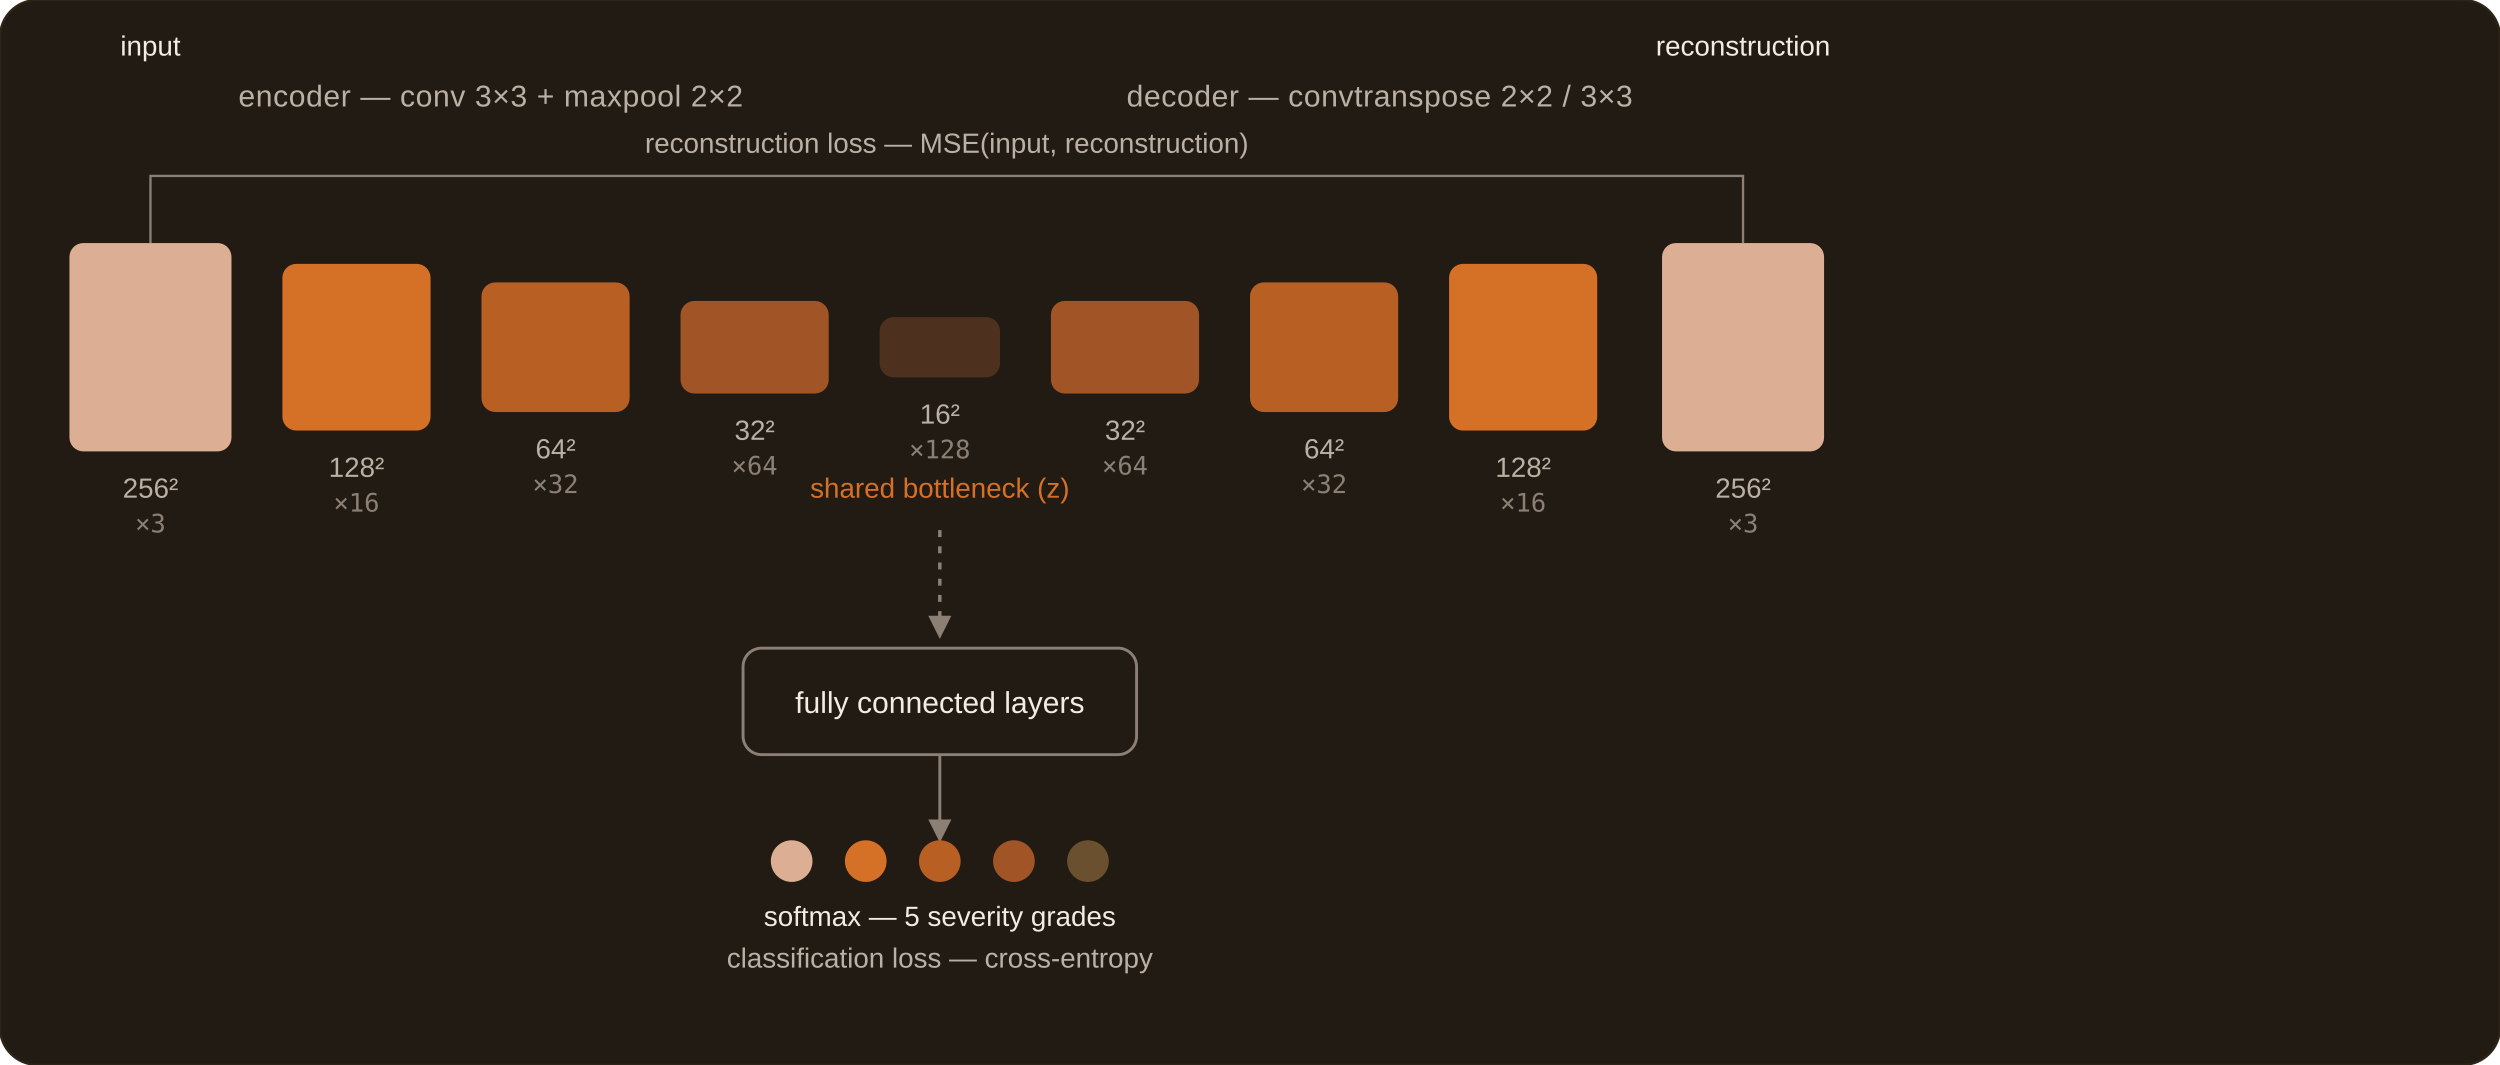
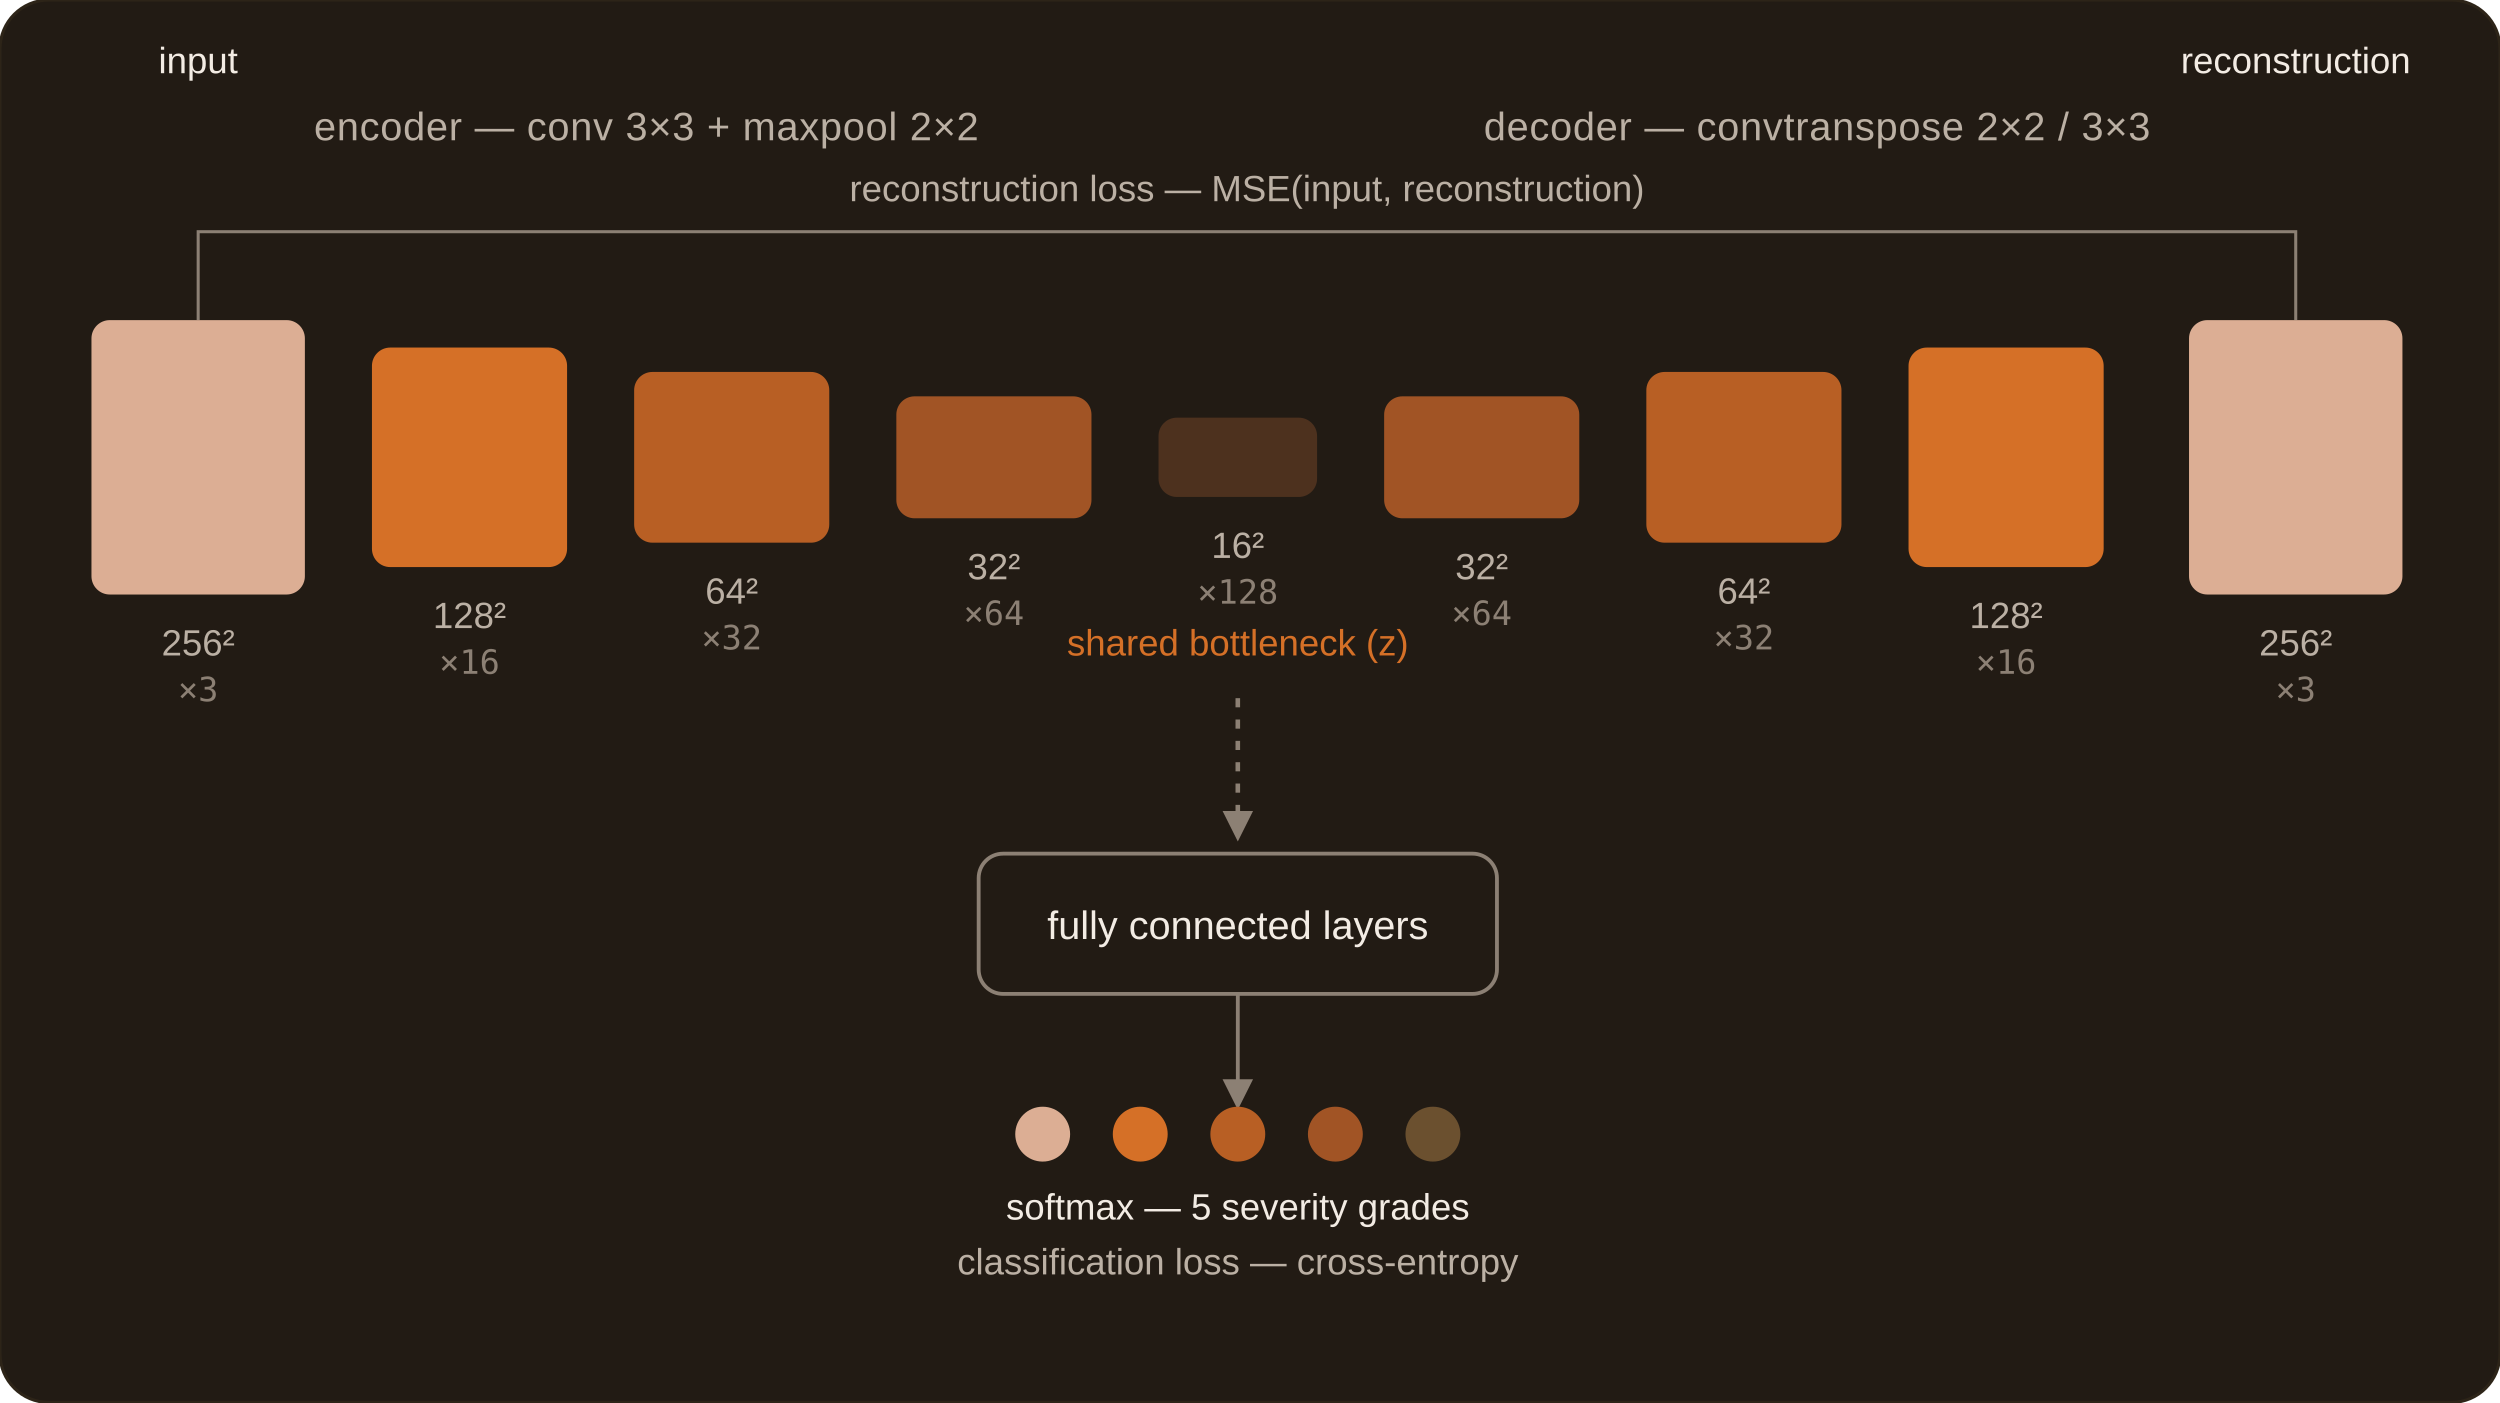
- <svg xmlns="http://www.w3.org/2000/svg" viewBox="0 0 1080 460" role="img" aria-labelledby="arch-title arch-desc" font-family="IBM Plex Sans, Arial, sans-serif">
-   <rect x="0" y="0" width="1080" height="460" rx="16" fill="#221B14" stroke="#2D2418" />
+ <svg xmlns="http://www.w3.org/2000/svg" viewBox="0 0 820 460" role="img" aria-labelledby="arch-title arch-desc" font-family="IBM Plex Sans, Arial, sans-serif">
+   <rect x="0" y="0" width="820" height="460" rx="16" fill="#221B14" stroke="#2D2418" />
  <text x="65" y="24" text-anchor="middle" font-size="12" fill="#F3ECE4">input</text>
  <text x="753" y="24" text-anchor="middle" font-size="12" fill="#F3ECE4">reconstruction</text>
  <text x="212" y="46" text-anchor="middle" font-size="13" letter-spacing="0.02em" fill="#BBB0A4">encoder — conv 3×3 + maxpool 2×2</text>
  <text x="596" y="46" text-anchor="middle" font-size="13" letter-spacing="0.02em" fill="#BBB0A4">decoder — convtranspose 2×2 / 3×3</text>
  <text x="409" y="66" text-anchor="middle" font-size="12" fill="#BBB0A4">reconstruction loss — MSE(input, reconstruction)</text>
  <path d="M 65 105 L 65 76 L 753 76 L 753 105" fill="none" stroke="#8C8074" stroke-width="1" />
-   <rect x="30" y="105.0" width="70" height="90" rx="6" fill="#DCAE94" />
-   <text x="65.0" y="215.0" text-anchor="middle" font-size="12" fill="#BBB0A4">256²</text>
-   <text x="65.0" y="230.0" font-family="IBM Plex Mono, monospace" text-anchor="middle" font-size="11" fill="#8C8074">×3</text>
-   <rect x="122" y="114.0" width="64" height="72" rx="6" fill="#D57027" />
-   <text x="154.0" y="206.0" text-anchor="middle" font-size="12" fill="#BBB0A4">128²</text>
-   <text x="154.0" y="221.0" font-family="IBM Plex Mono, monospace" text-anchor="middle" font-size="11" fill="#8C8074">×16</text>
-   <rect x="208" y="122.0" width="64" height="56" rx="6" fill="#B85F24" />
-   <text x="240.0" y="198.0" text-anchor="middle" font-size="12" fill="#BBB0A4">64²</text>
-   <text x="240.0" y="213.0" font-family="IBM Plex Mono, monospace" text-anchor="middle" font-size="11" fill="#8C8074">×32</text>
-   <rect x="294" y="130.0" width="64" height="40" rx="6" fill="#A15425" />
-   <text x="326.0" y="190.0" text-anchor="middle" font-size="12" fill="#BBB0A4">32²</text>
-   <text x="326.0" y="205.0" font-family="IBM Plex Mono, monospace" text-anchor="middle" font-size="11" fill="#8C8074">×64</text>
-   <rect x="380" y="137.0" width="52" height="26" rx="6" fill="#4D311E" />
-   <text x="406.0" y="183.0" text-anchor="middle" font-size="12" fill="#BBB0A4">16²</text>
-   <text x="406.0" y="198.0" font-family="IBM Plex Mono, monospace" text-anchor="middle" font-size="11" fill="#8C8074">×128</text>
-   <rect x="454" y="130.0" width="64" height="40" rx="6" fill="#A15425" />
-   <text x="486.0" y="190.0" text-anchor="middle" font-size="12" fill="#BBB0A4">32²</text>
-   <text x="486.0" y="205.0" font-family="IBM Plex Mono, monospace" text-anchor="middle" font-size="11" fill="#8C8074">×64</text>
-   <rect x="540" y="122.0" width="64" height="56" rx="6" fill="#B85F24" />
-   <text x="572.0" y="198.0" text-anchor="middle" font-size="12" fill="#BBB0A4">64²</text>
-   <text x="572.0" y="213.0" font-family="IBM Plex Mono, monospace" text-anchor="middle" font-size="11" fill="#8C8074">×32</text>
-   <rect x="626" y="114.0" width="64" height="72" rx="6" fill="#D57027" />
-   <text x="658.0" y="206.0" text-anchor="middle" font-size="12" fill="#BBB0A4">128²</text>
-   <text x="658.0" y="221.0" font-family="IBM Plex Mono, monospace" text-anchor="middle" font-size="11" fill="#8C8074">×16</text>
-   <rect x="718" y="105.0" width="70" height="90" rx="6" fill="#DCAE94" />
-   <text x="753.0" y="215.0" text-anchor="middle" font-size="12" fill="#BBB0A4">256²</text>
-   <text x="753.0" y="230.0" font-family="IBM Plex Mono, monospace" text-anchor="middle" font-size="11" fill="#8C8074">×3</text>
+   <g tabindex="0">
+     <rect x="30" y="105.0" width="70" height="90" rx="6" fill="#DCAE94" />
+     <text x="65.0" y="215.0" text-anchor="middle" font-size="12" fill="#BBB0A4">256²</text>
+     <text x="65.0" y="230.0" font-family="IBM Plex Mono, monospace" text-anchor="middle" font-size="11" fill="#8C8074">×3</text>
+   </g>
+   <g tabindex="0">
+     <rect x="122" y="114.0" width="64" height="72" rx="6" fill="#D57027" />
+     <text x="154.0" y="206.0" text-anchor="middle" font-size="12" fill="#BBB0A4">128²</text>
+     <text x="154.0" y="221.0" font-family="IBM Plex Mono, monospace" text-anchor="middle" font-size="11" fill="#8C8074">×16</text>
+   </g>
+   <g tabindex="0">
+     <rect x="208" y="122.0" width="64" height="56" rx="6" fill="#B85F24" />
+     <text x="240.0" y="198.0" text-anchor="middle" font-size="12" fill="#BBB0A4">64²</text>
+     <text x="240.0" y="213.0" font-family="IBM Plex Mono, monospace" text-anchor="middle" font-size="11" fill="#8C8074">×32</text>
+   </g>
+   <g tabindex="0">
+     <rect x="294" y="130.0" width="64" height="40" rx="6" fill="#A15425" />
+     <text x="326.0" y="190.0" text-anchor="middle" font-size="12" fill="#BBB0A4">32²</text>
+     <text x="326.0" y="205.0" font-family="IBM Plex Mono, monospace" text-anchor="middle" font-size="11" fill="#8C8074">×64</text>
+   </g>
+   <g tabindex="0">
+     <rect x="380" y="137.0" width="52" height="26" rx="6" fill="#4D311E" />
+     <text x="406.0" y="183.0" text-anchor="middle" font-size="12" fill="#BBB0A4">16²</text>
+     <text x="406.0" y="198.0" font-family="IBM Plex Mono, monospace" text-anchor="middle" font-size="11" fill="#8C8074">×128</text>
+   </g>
+   <g tabindex="0">
+     <rect x="454" y="130.0" width="64" height="40" rx="6" fill="#A15425" />
+     <text x="486.0" y="190.0" text-anchor="middle" font-size="12" fill="#BBB0A4">32²</text>
+     <text x="486.0" y="205.0" font-family="IBM Plex Mono, monospace" text-anchor="middle" font-size="11" fill="#8C8074">×64</text>
+   </g>
+   <g tabindex="0">
+     <rect x="540" y="122.0" width="64" height="56" rx="6" fill="#B85F24" />
+     <text x="572.0" y="198.0" text-anchor="middle" font-size="12" fill="#BBB0A4">64²</text>
+     <text x="572.0" y="213.0" font-family="IBM Plex Mono, monospace" text-anchor="middle" font-size="11" fill="#8C8074">×32</text>
+   </g>
+   <g tabindex="0">
+     <rect x="626" y="114.0" width="64" height="72" rx="6" fill="#D57027" />
+     <text x="658.0" y="206.0" text-anchor="middle" font-size="12" fill="#BBB0A4">128²</text>
+     <text x="658.0" y="221.0" font-family="IBM Plex Mono, monospace" text-anchor="middle" font-size="11" fill="#8C8074">×16</text>
+   </g>
+   <g tabindex="0">
+     <rect x="718" y="105.0" width="70" height="90" rx="6" fill="#DCAE94" />
+     <text x="753.0" y="215.0" text-anchor="middle" font-size="12" fill="#BBB0A4">256²</text>
+     <text x="753.0" y="230.0" font-family="IBM Plex Mono, monospace" text-anchor="middle" font-size="11" fill="#8C8074">×3</text>
+   </g>
  <text x="406.0" y="215" text-anchor="middle" font-size="12" fill="#D57027">shared bottleneck (z)</text>
  <line x1="406.0" y1="229" x2="406.0" y2="270" stroke="#8C8074" stroke-width="1.5" stroke-dasharray="3,4" />
  <polygon points="401.0,266 411.0,266 406.0,276" fill="#8C8074" />
-   <rect x="321.0" y="280" width="170" height="46" rx="8" fill="none" stroke="#8C8074" stroke-width="1.25" />
-   <text x="406.0" y="308" text-anchor="middle" font-size="13" fill="#F3ECE4">fully connected layers</text>
+   <g tabindex="0">
+     <rect x="321.0" y="280" width="170" height="46" rx="8" fill="none" stroke="#8C8074" stroke-width="1.25" />
+     <text x="406.0" y="308" text-anchor="middle" font-size="13" fill="#F3ECE4">fully connected layers</text>
+   </g>
  <line x1="406.0" y1="326" x2="406.0" y2="358" stroke="#8C8074" stroke-width="1.25" />
  <polygon points="401.0,354 411.0,354 406.0,364" fill="#8C8074" />
-   <circle cx="342.0" cy="372" r="9" fill="#DCAE94" />
-   <circle cx="374.0" cy="372" r="9" fill="#D57027" />
-   <circle cx="406.0" cy="372" r="9" fill="#B85F24" />
-   <circle cx="438.0" cy="372" r="9" fill="#A15425" />
-   <circle cx="470.0" cy="372" r="9" fill="#6B502F" />
+   <g tabindex="0">
+     <circle cx="342.0" cy="372" r="9" fill="#DCAE94" />
+   </g>
+   <g tabindex="0">
+     <circle cx="374.0" cy="372" r="9" fill="#D57027" />
+   </g>
+   <g tabindex="0">
+     <circle cx="406.0" cy="372" r="9" fill="#B85F24" />
+   </g>
+   <g tabindex="0">
+     <circle cx="438.0" cy="372" r="9" fill="#A15425" />
+   </g>
+   <g tabindex="0">
+     <circle cx="470.0" cy="372" r="9" fill="#6B502F" />
+   </g>
  <text x="406.0" y="400" text-anchor="middle" font-size="12" fill="#F3ECE4">softmax — 5 severity grades</text>
  <text x="406.0" y="418" text-anchor="middle" font-size="12" fill="#BBB0A4">classification loss — cross-entropy</text>
</svg>
